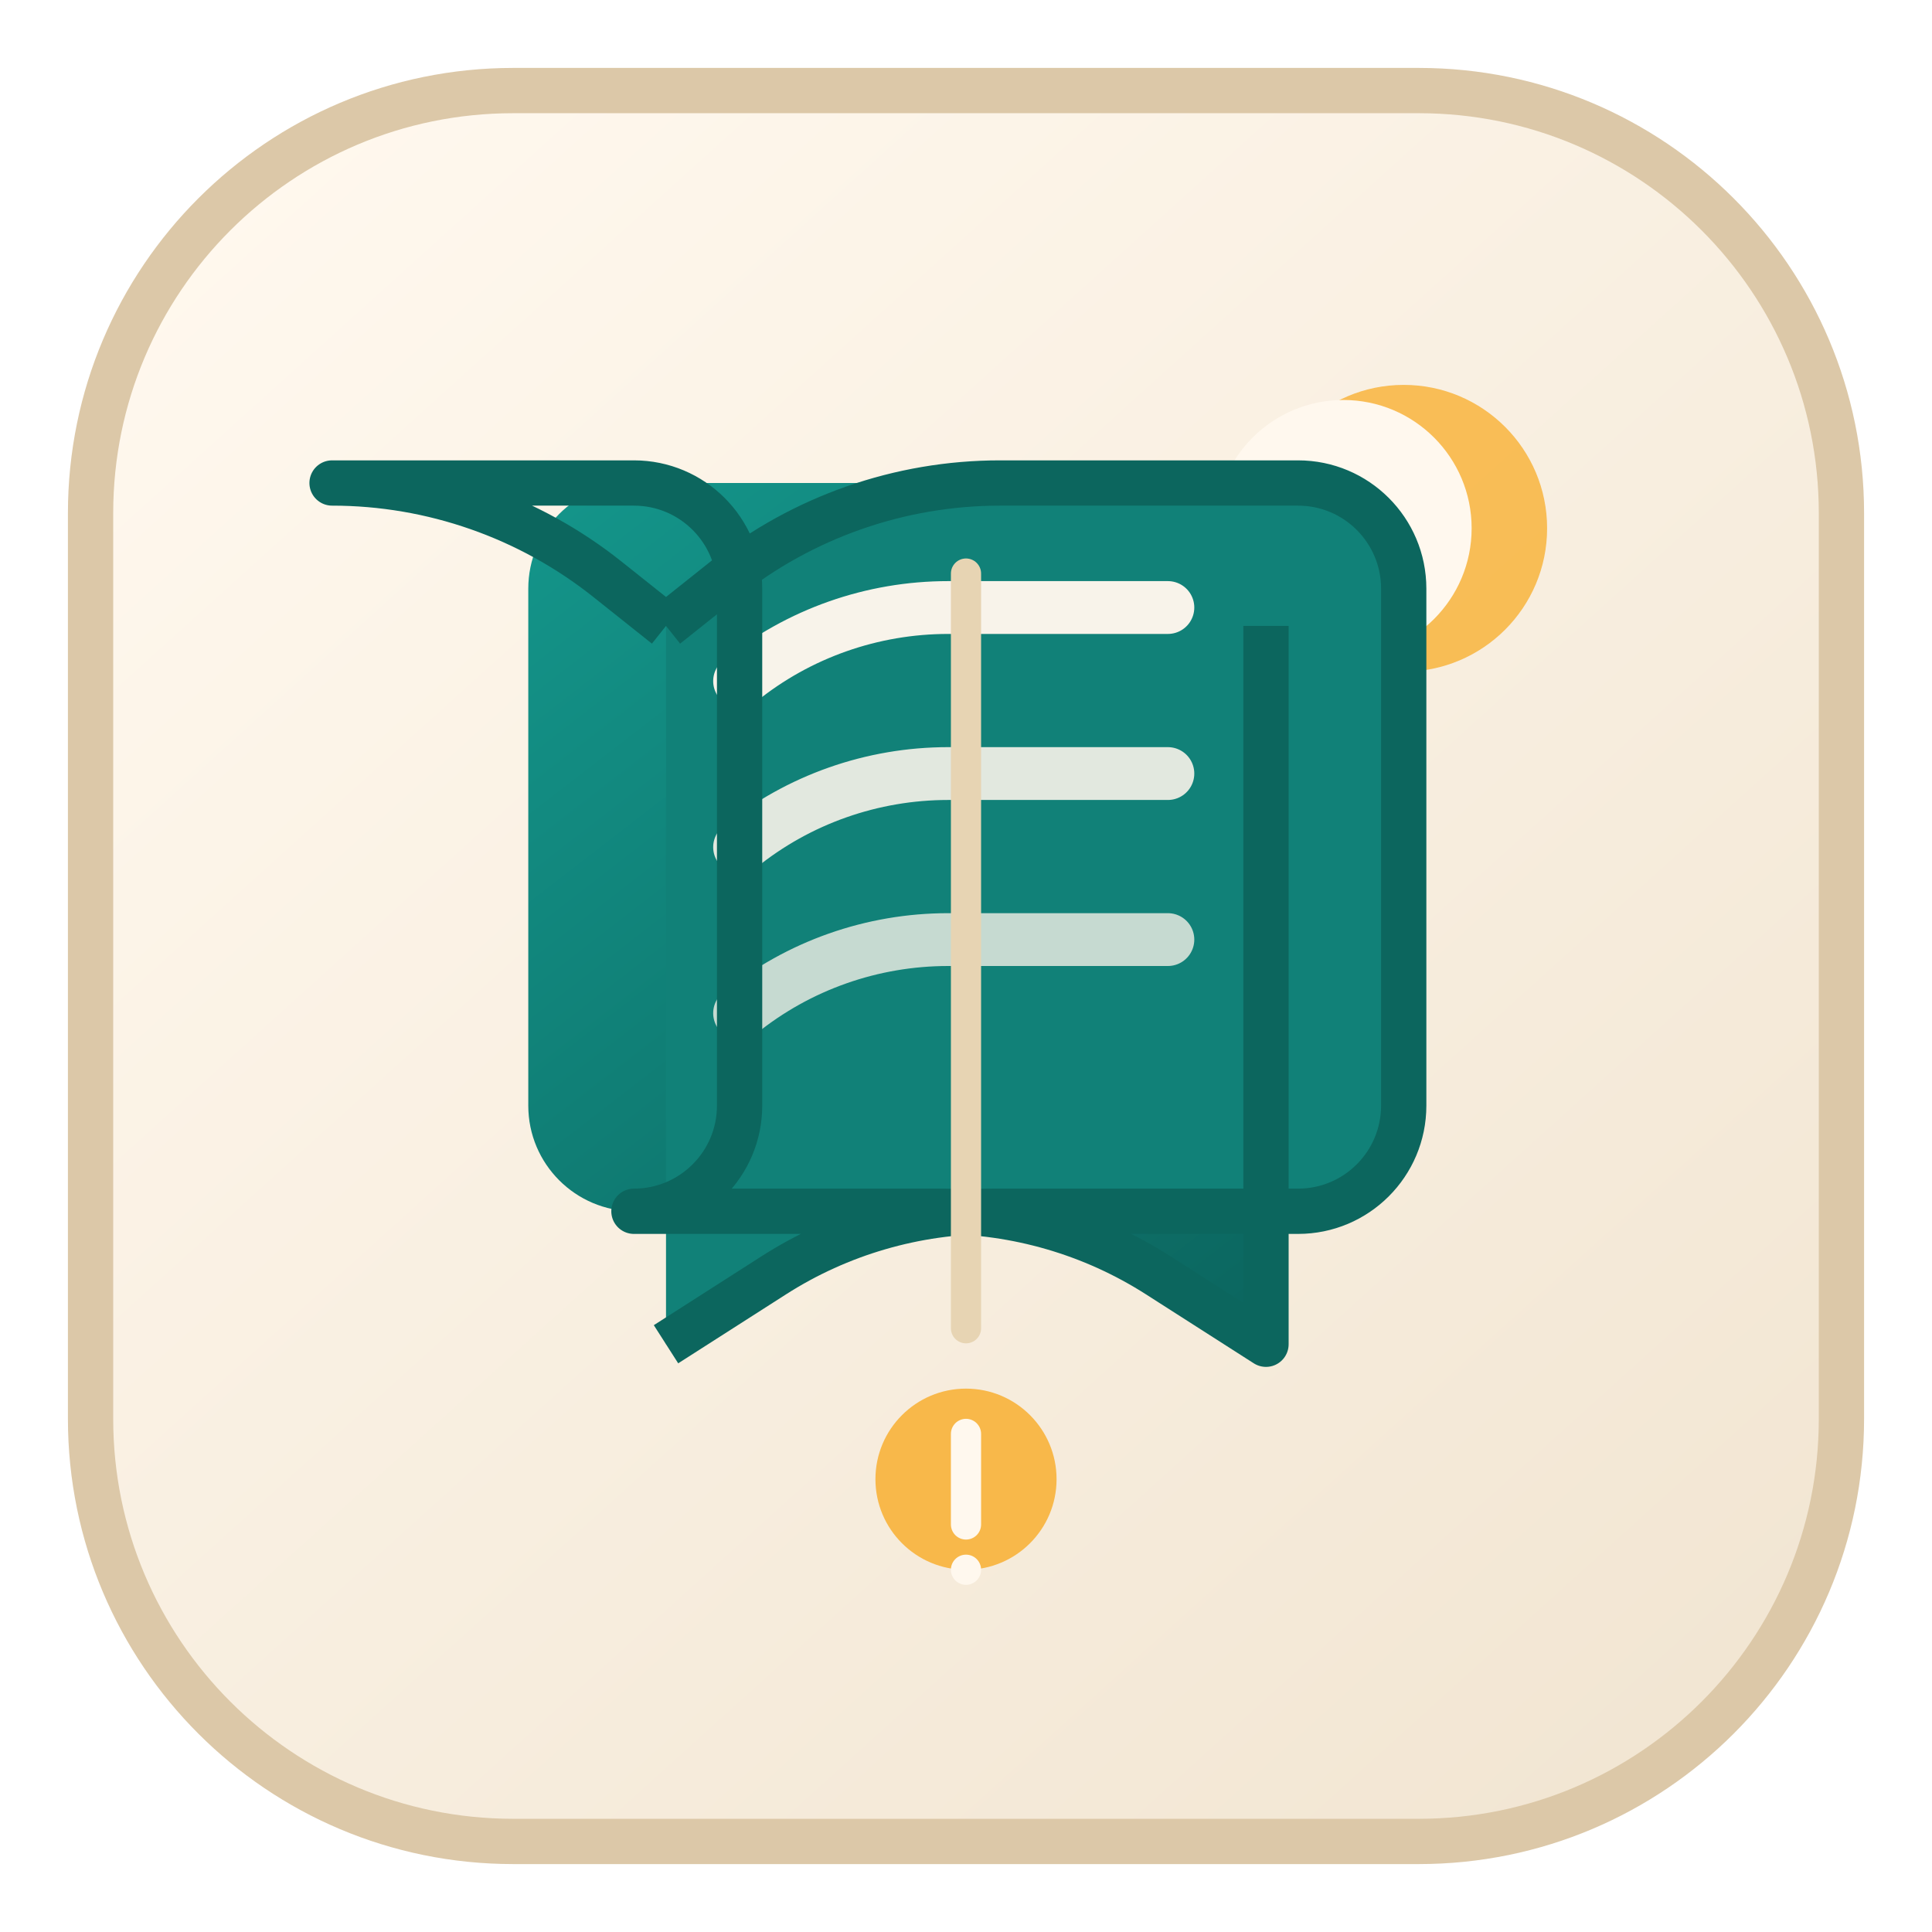
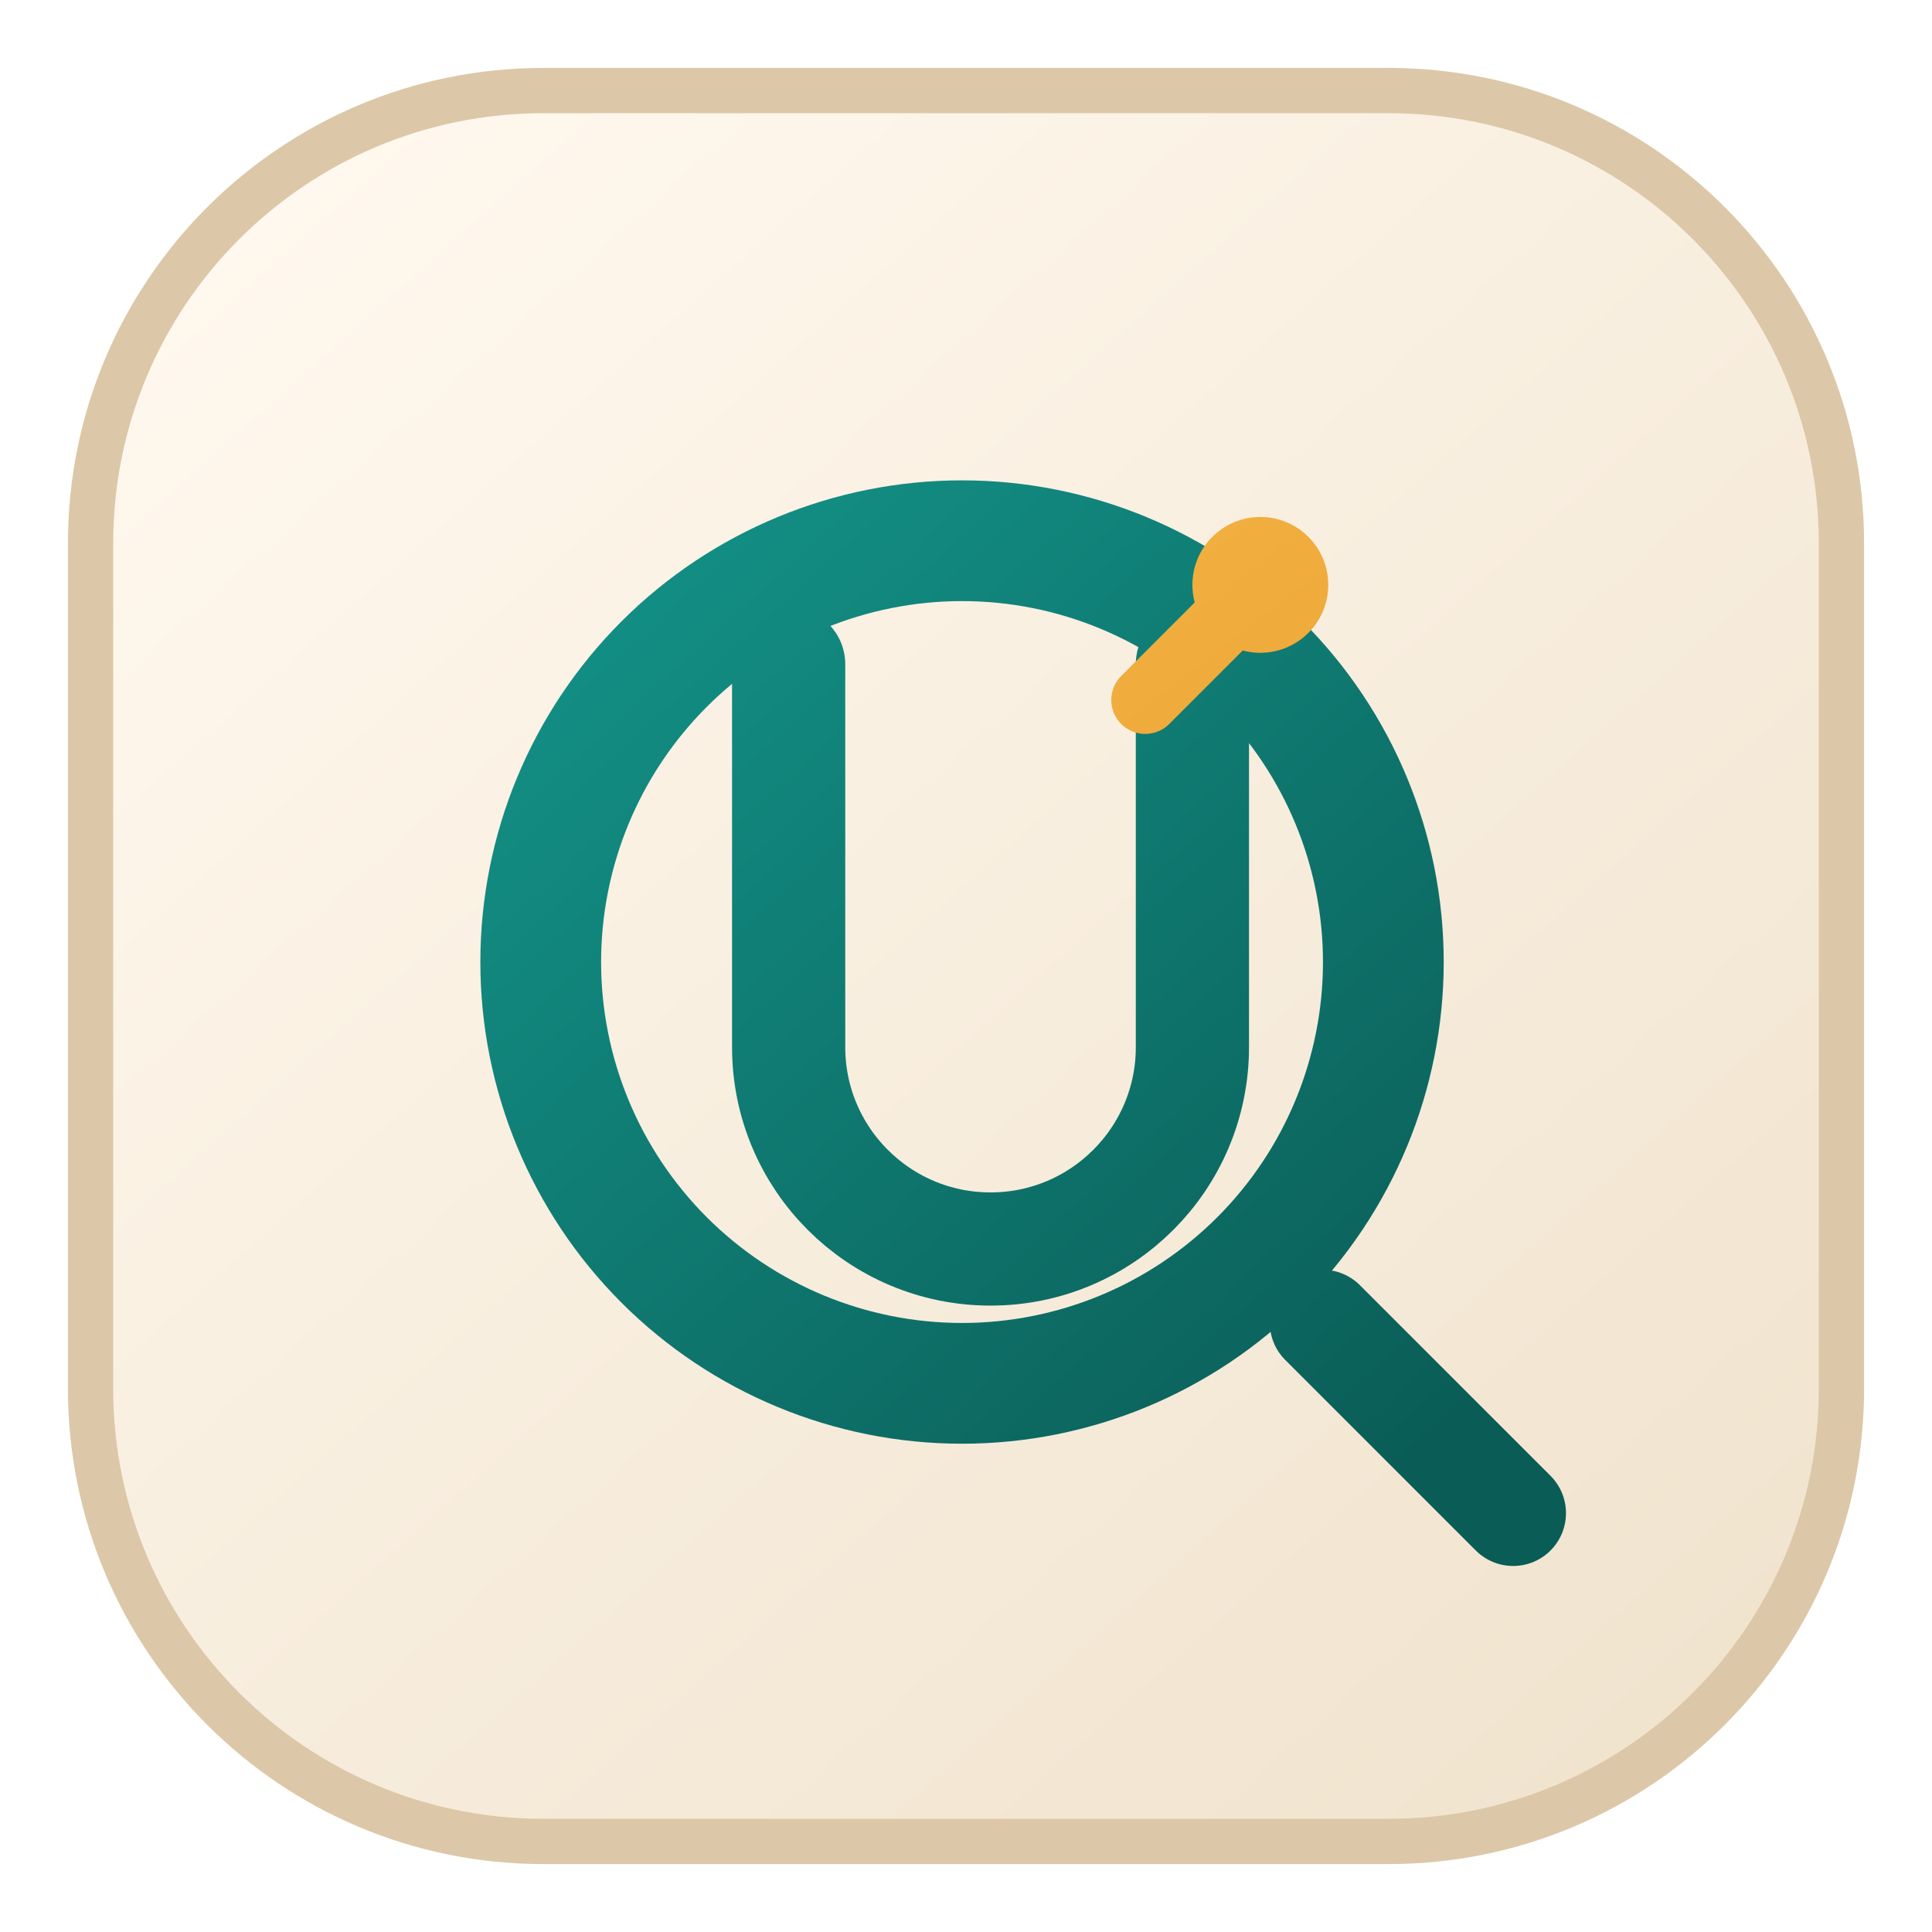
<svg xmlns="http://www.w3.org/2000/svg" width="512" height="512" viewBox="0 0 512 512" fill="none">
  <defs>
-     <linearGradient id="bg" x1="64" y1="48" x2="438" y2="462" gradientUnits="userSpaceOnUse">
+     <linearGradient id="bg" x1="72" y1="52" x2="434" y2="458" gradientUnits="userSpaceOnUse">
      <stop stop-color="#FFF8EE" />
-       <stop offset="1" stop-color="#F2E6D3" />
+       <stop offset="1" stop-color="#F1E4CF" />
    </linearGradient>
-     <linearGradient id="accent" x1="146" y1="122" x2="364" y2="404" gradientUnits="userSpaceOnUse">
+     <linearGradient id="stroke" x1="132" y1="122" x2="378" y2="392" gradientUnits="userSpaceOnUse">
      <stop stop-color="#14968B" />
      <stop offset="1" stop-color="#0A5C56" />
    </linearGradient>
+     <linearGradient id="accent" x1="180" y1="154" x2="318" y2="334" gradientUnits="userSpaceOnUse">
+       <stop stop-color="#F8B84A" />
+       <stop offset="1" stop-color="#E59D2C" />
+     </linearGradient>
  </defs>
-   <rect x="24" y="24" width="464" height="464" rx="112" fill="url(#bg)" />
-   <rect x="24" y="24" width="464" height="464" rx="112" stroke="#DCC8A8" stroke-width="12" />
-   <circle cx="372" cy="140" r="38" fill="#F8B84A" opacity="0.92" />
-   <circle cx="356" cy="140" r="34" fill="#FFF8EE" />
-   <path d="M140 156C140 140.536 152.536 128 168 128H247C273.509 128 299.25 137.004 319.999 153.531L335.5 165.876V356.239L306.897 337.942C289.551 326.848 269.39 321 248.799 321H168C152.536 321 140 308.464 140 293V156Z" fill="url(#accent)" />
-   <path d="M372 156C372 140.536 359.464 128 344 128H265C238.491 128 212.75 137.004 192.001 153.531L176.5 165.876V356.239L205.103 337.942C222.449 326.848 242.61 321 263.201 321H344C359.464 321 372 308.464 372 293V156Z" fill="#118178" />
-   <path d="M196 180.5C211.648 167.845 231.168 161 251.291 161H309.5" stroke="#F8F3EA" stroke-width="14" stroke-linecap="round" />
-   <path d="M196 224.5C211.648 211.845 231.168 205 251.291 205H309.5" stroke="#F8F3EA" stroke-width="14" stroke-linecap="round" opacity="0.9" />
-   <path d="M196 268.5C211.648 255.845 231.168 249 251.291 249H309.5" stroke="#F8F3EA" stroke-width="14" stroke-linecap="round" opacity="0.78" />
-   <path d="M176.5 165.876L192.001 153.531C212.75 137.004 238.491 128 265 128H344C359.464 128 372 140.536 372 156V293C372 308.464 359.464 321 344 321H263.201C242.61 321 222.449 326.848 205.103 337.942L176.5 356.239M176.5 165.876L160.999 153.531C140.25 137.004 114.509 128 88 128H168C183.464 128 196 140.536 196 156V293C196 308.464 183.464 321 168 321H248.799C269.39 321 289.551 326.848 306.897 337.942L335.5 356.239V165.876" stroke="#0C665E" stroke-width="12" stroke-linejoin="round" />
-   <path d="M256 152V352" stroke="#E7D4B3" stroke-width="8" stroke-linecap="round" />
-   <circle cx="256" cy="392" r="24" fill="#F8B84A" />
-   <path d="M256 380V404" stroke="#FFF8EE" stroke-width="8" stroke-linecap="round" />
-   <circle cx="256" cy="416" r="4" fill="#FFF8EE" />
+   <rect x="24" y="24" width="464" height="464" rx="120" fill="url(#bg)" />
+   <rect x="24" y="24" width="464" height="464" rx="120" stroke="#DCC8A8" stroke-width="12" />
+   <path d="M176 176C196.939 155.061 225.339 143.3 254.95 143.3C284.56 143.3 312.961 155.061 333.9 176C354.839 196.939 366.6 225.34 366.6 254.95C366.6 284.561 354.839 312.961 333.9 333.9C312.961 354.839 284.56 366.6 254.95 366.6C225.339 366.6 196.939 354.839 176 333.9C155.061 312.961 143.3 284.561 143.3 254.95C143.3 225.34 155.061 196.939 176 176Z" stroke="url(#stroke)" stroke-width="32" />
+   <path d="M350.5 350.5L401 401" stroke="url(#stroke)" stroke-width="28" stroke-linecap="round" />
+   <path d="M209 176V277.5C209 307.047 232.953 331 262.5 331C292.047 331 316 307.047 316 277.5V176" stroke="url(#stroke)" stroke-width="30" stroke-linecap="round" stroke-linejoin="round" />
+   <path d="M303.5 185.5L334 155" stroke="url(#accent)" stroke-width="18" stroke-linecap="round" />
+   <circle cx="334" cy="155" r="18" fill="url(#accent)" />
</svg>
